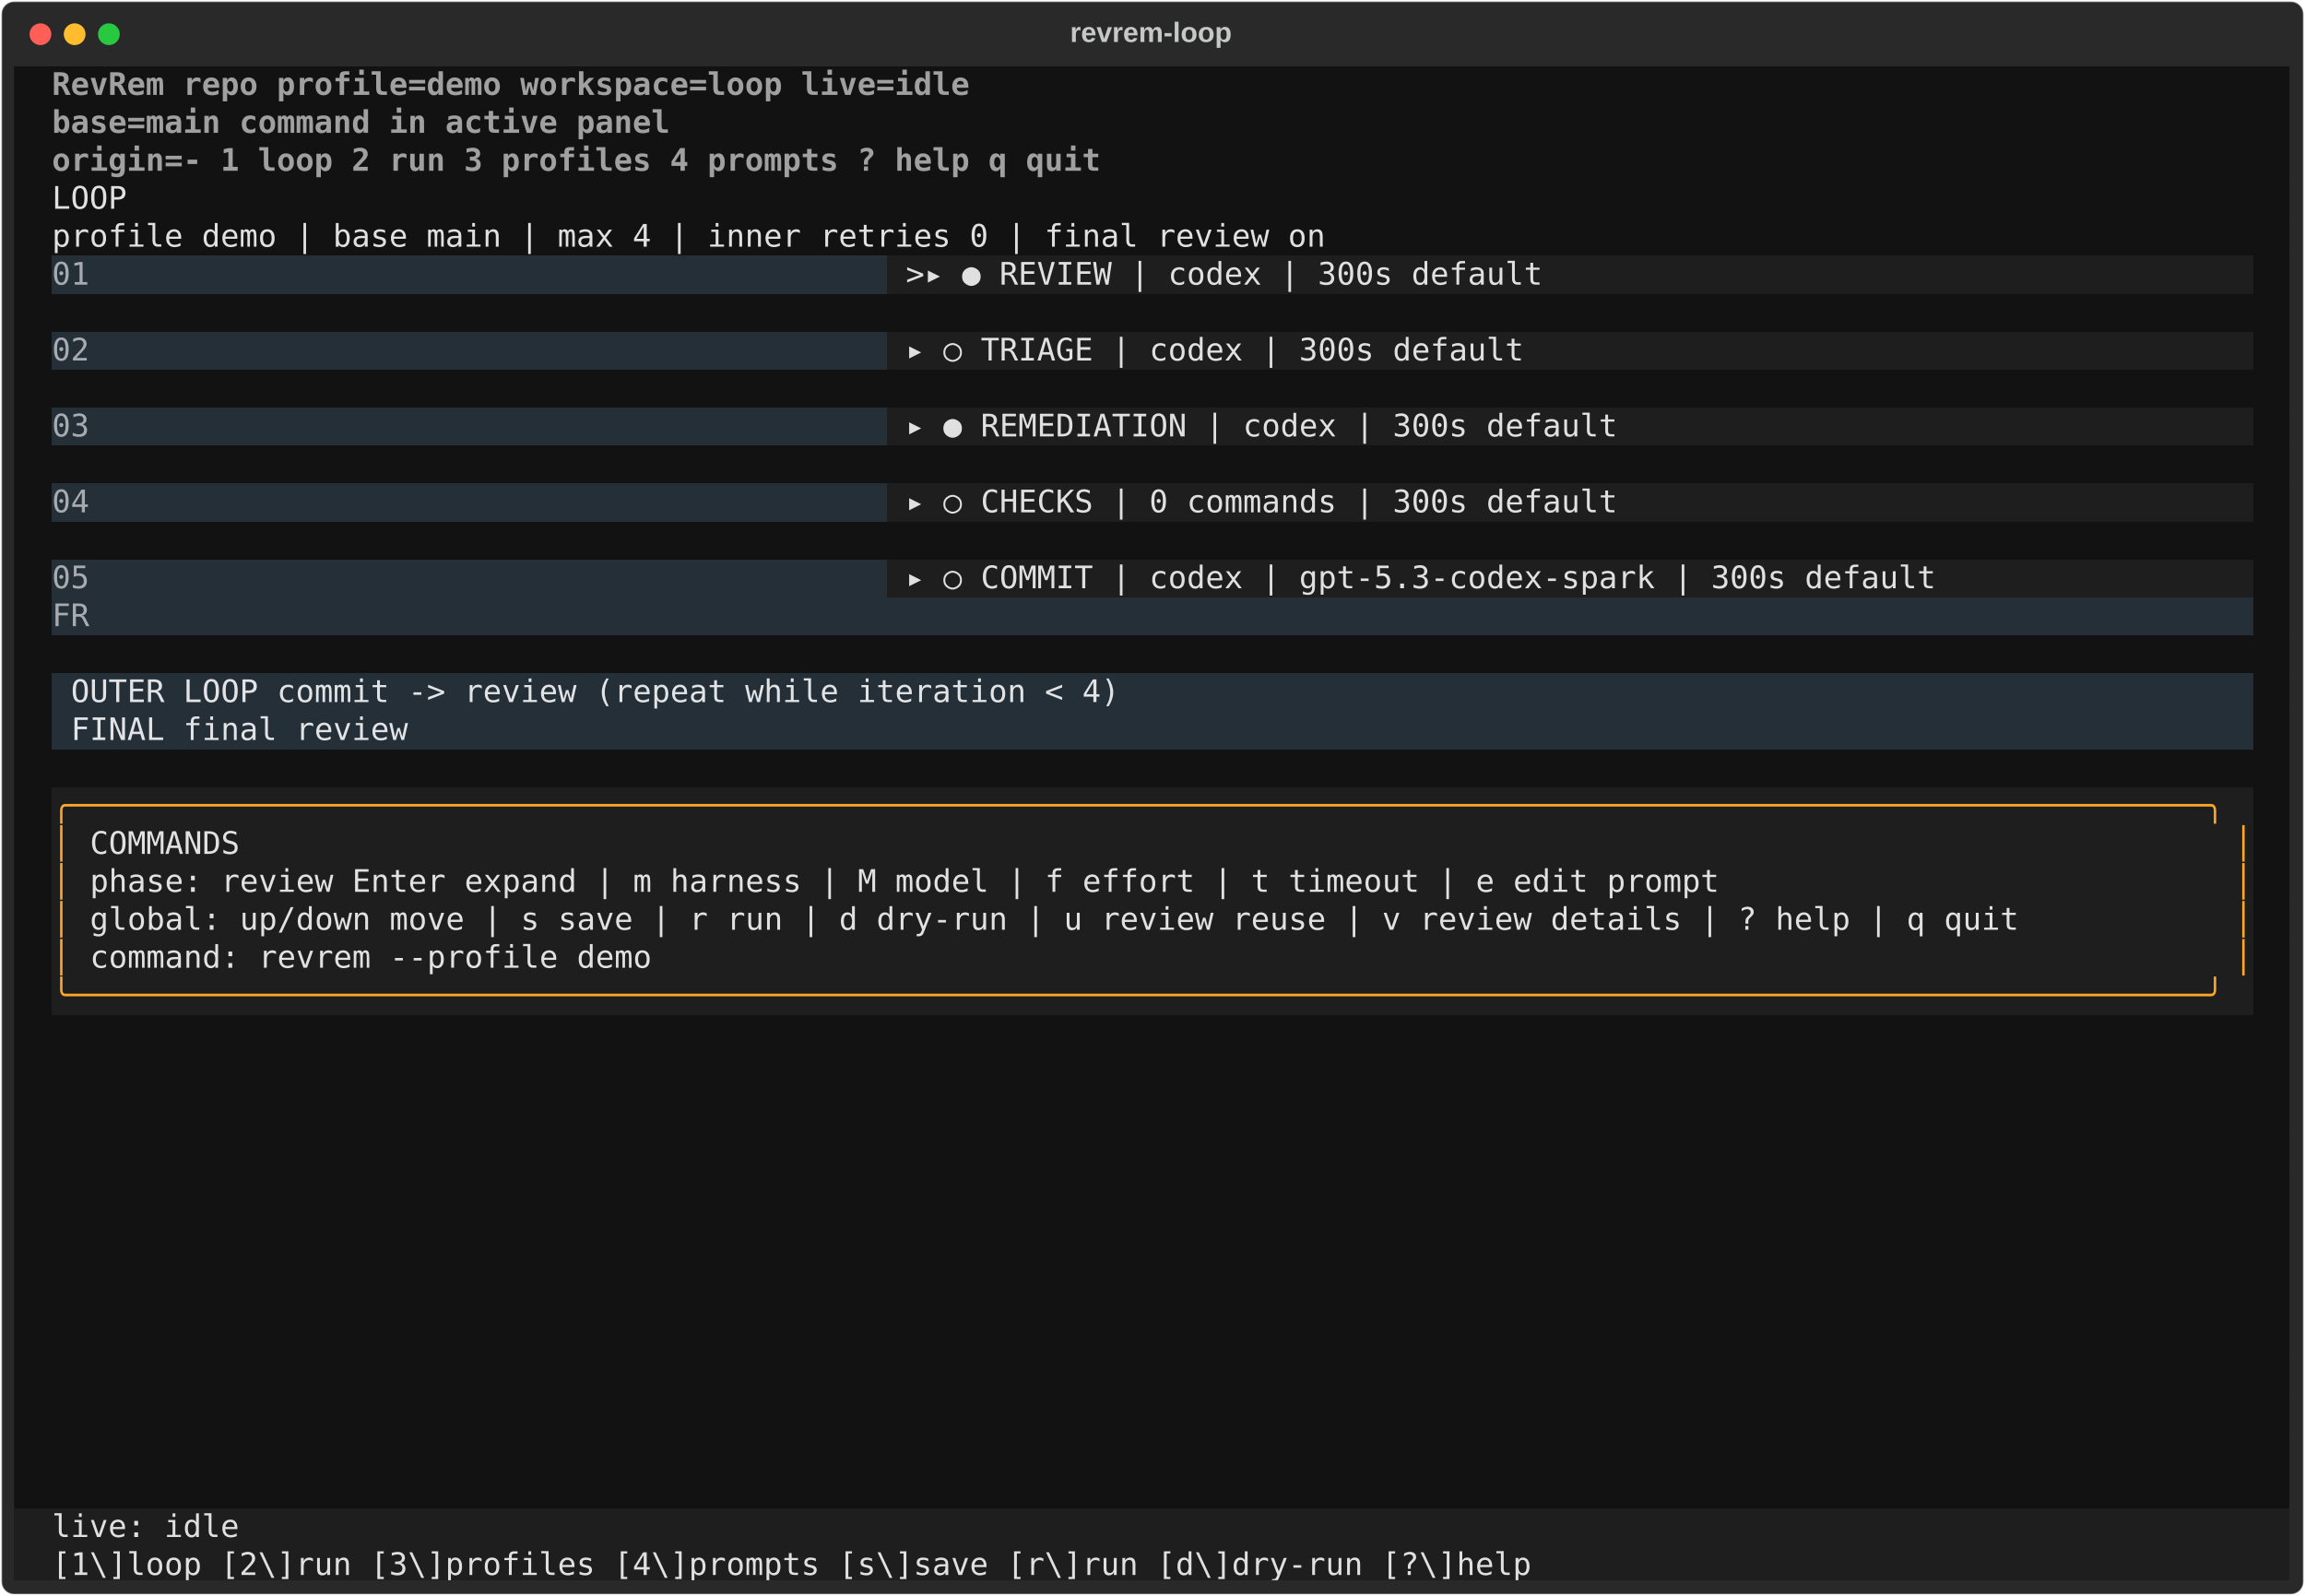
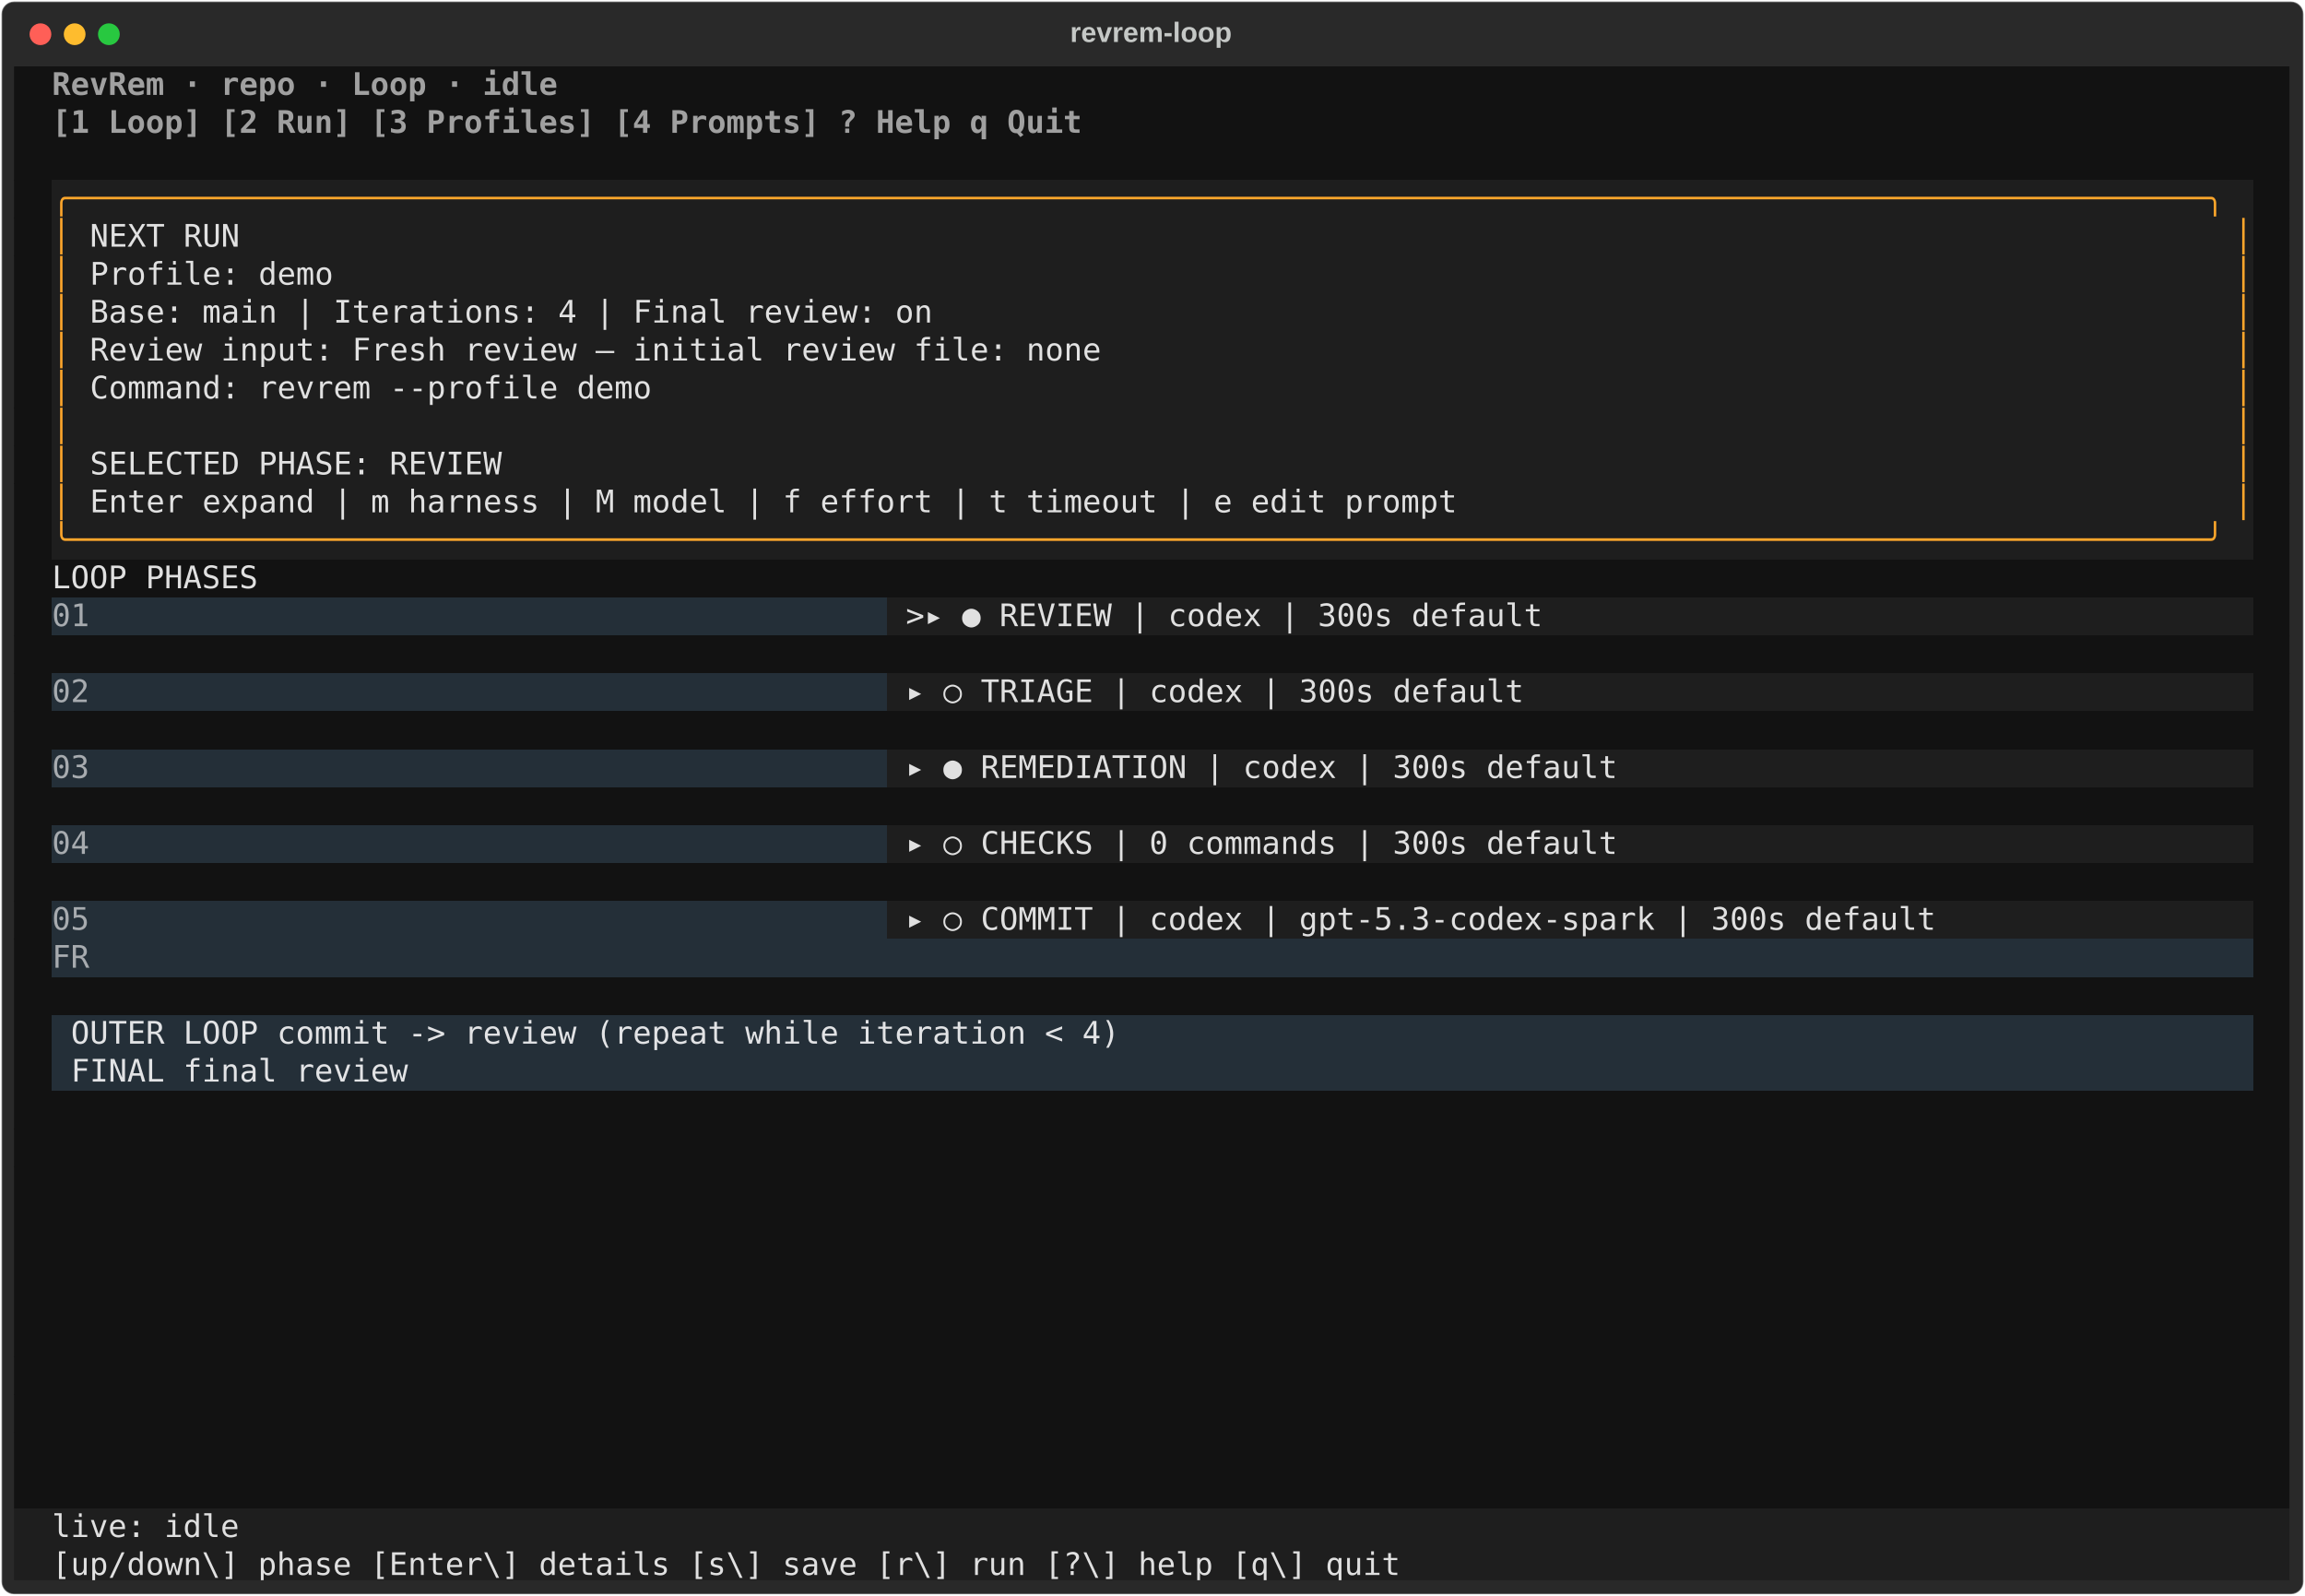
<svg xmlns="http://www.w3.org/2000/svg" class="rich-terminal" viewBox="0 0 1482 1026.0">
  <style>

    @font-face {
        font-family: "Fira Code";
        src: local("FiraCode-Regular"),
                url("https://cdnjs.cloudflare.com/ajax/libs/firacode/6.2.0/woff2/FiraCode-Regular.woff2") format("woff2"),
                url("https://cdnjs.cloudflare.com/ajax/libs/firacode/6.2.0/woff/FiraCode-Regular.woff") format("woff");
        font-style: normal;
        font-weight: 400;
    }
    @font-face {
        font-family: "Fira Code";
        src: local("FiraCode-Bold"),
                url("https://cdnjs.cloudflare.com/ajax/libs/firacode/6.2.0/woff2/FiraCode-Bold.woff2") format("woff2"),
                url("https://cdnjs.cloudflare.com/ajax/libs/firacode/6.2.0/woff/FiraCode-Bold.woff") format("woff");
        font-style: bold;
        font-weight: 700;
    }

    .terminal-ID-matrix {
        font-family: Fira Code, monospace;
        font-size: 20px;
        line-height: 24.4px;
        font-variant-east-asian: full-width;
    }

    .terminal-ID-title {
        font-size: 18px;
        font-weight: bold;
        font-family: arial;
    }

    .terminal-ID-r1 { fill: #c5c8c6 }
.terminal-ID-r2 { fill: #a0a0a0;font-weight: bold }
- .terminal-ID-r3 { fill: #e0e0e0 }
- .terminal-ID-r4 { fill: #a7abaf }
- .terminal-ID-r5 { fill: #e2e3e5 }
- .terminal-ID-r6 { fill: #fea62b }
- .terminal-ID-r7 { fill: #e1e1e1 }
+ .terminal-ID-r3 { fill: #fea62b }
+ .terminal-ID-r4 { fill: #e1e1e1 }
+ .terminal-ID-r5 { fill: #e0e0e0 }
+ .terminal-ID-r6 { fill: #a7abaf }
+ .terminal-ID-r7 { fill: #e2e3e5 }
    </style>
  <defs>
    <clipPath id="terminal-ID-clip-terminal">
      <rect x="0" y="0" width="1463.0" height="975.0" />
    </clipPath>
    <clipPath id="terminal-ID-line-0">
      <rect x="0" y="1.5" width="1464" height="24.65" />
    </clipPath>
    <clipPath id="terminal-ID-line-1">
      <rect x="0" y="25.9" width="1464" height="24.65" />
    </clipPath>
    <clipPath id="terminal-ID-line-2">
      <rect x="0" y="50.3" width="1464" height="24.65" />
    </clipPath>
    <clipPath id="terminal-ID-line-3">
      <rect x="0" y="74.7" width="1464" height="24.65" />
    </clipPath>
    <clipPath id="terminal-ID-line-4">
      <rect x="0" y="99.1" width="1464" height="24.65" />
    </clipPath>
    <clipPath id="terminal-ID-line-5">
      <rect x="0" y="123.5" width="1464" height="24.65" />
    </clipPath>
    <clipPath id="terminal-ID-line-6">
      <rect x="0" y="147.9" width="1464" height="24.65" />
    </clipPath>
    <clipPath id="terminal-ID-line-7">
      <rect x="0" y="172.3" width="1464" height="24.65" />
    </clipPath>
    <clipPath id="terminal-ID-line-8">
      <rect x="0" y="196.7" width="1464" height="24.65" />
    </clipPath>
    <clipPath id="terminal-ID-line-9">
      <rect x="0" y="221.1" width="1464" height="24.65" />
    </clipPath>
    <clipPath id="terminal-ID-line-10">
      <rect x="0" y="245.5" width="1464" height="24.65" />
    </clipPath>
    <clipPath id="terminal-ID-line-11">
      <rect x="0" y="269.9" width="1464" height="24.65" />
    </clipPath>
    <clipPath id="terminal-ID-line-12">
      <rect x="0" y="294.3" width="1464" height="24.65" />
    </clipPath>
    <clipPath id="terminal-ID-line-13">
      <rect x="0" y="318.7" width="1464" height="24.65" />
    </clipPath>
    <clipPath id="terminal-ID-line-14">
      <rect x="0" y="343.1" width="1464" height="24.65" />
    </clipPath>
    <clipPath id="terminal-ID-line-15">
      <rect x="0" y="367.5" width="1464" height="24.65" />
    </clipPath>
    <clipPath id="terminal-ID-line-16">
      <rect x="0" y="391.9" width="1464" height="24.65" />
    </clipPath>
    <clipPath id="terminal-ID-line-17">
      <rect x="0" y="416.3" width="1464" height="24.65" />
    </clipPath>
    <clipPath id="terminal-ID-line-18">
      <rect x="0" y="440.7" width="1464" height="24.65" />
    </clipPath>
    <clipPath id="terminal-ID-line-19">
      <rect x="0" y="465.1" width="1464" height="24.65" />
    </clipPath>
    <clipPath id="terminal-ID-line-20">
      <rect x="0" y="489.5" width="1464" height="24.65" />
    </clipPath>
    <clipPath id="terminal-ID-line-21">
      <rect x="0" y="513.9" width="1464" height="24.65" />
    </clipPath>
    <clipPath id="terminal-ID-line-22">
      <rect x="0" y="538.3" width="1464" height="24.65" />
    </clipPath>
    <clipPath id="terminal-ID-line-23">
      <rect x="0" y="562.7" width="1464" height="24.65" />
    </clipPath>
    <clipPath id="terminal-ID-line-24">
      <rect x="0" y="587.1" width="1464" height="24.65" />
    </clipPath>
    <clipPath id="terminal-ID-line-25">
      <rect x="0" y="611.5" width="1464" height="24.65" />
    </clipPath>
    <clipPath id="terminal-ID-line-26">
      <rect x="0" y="635.9" width="1464" height="24.65" />
    </clipPath>
    <clipPath id="terminal-ID-line-27">
      <rect x="0" y="660.3" width="1464" height="24.65" />
    </clipPath>
    <clipPath id="terminal-ID-line-28">
      <rect x="0" y="684.7" width="1464" height="24.65" />
    </clipPath>
    <clipPath id="terminal-ID-line-29">
      <rect x="0" y="709.1" width="1464" height="24.65" />
    </clipPath>
    <clipPath id="terminal-ID-line-30">
      <rect x="0" y="733.5" width="1464" height="24.65" />
    </clipPath>
    <clipPath id="terminal-ID-line-31">
      <rect x="0" y="757.9" width="1464" height="24.65" />
    </clipPath>
    <clipPath id="terminal-ID-line-32">
      <rect x="0" y="782.3" width="1464" height="24.65" />
    </clipPath>
    <clipPath id="terminal-ID-line-33">
      <rect x="0" y="806.7" width="1464" height="24.65" />
    </clipPath>
    <clipPath id="terminal-ID-line-34">
      <rect x="0" y="831.1" width="1464" height="24.65" />
    </clipPath>
    <clipPath id="terminal-ID-line-35">
      <rect x="0" y="855.5" width="1464" height="24.65" />
    </clipPath>
    <clipPath id="terminal-ID-line-36">
      <rect x="0" y="879.9" width="1464" height="24.65" />
    </clipPath>
    <clipPath id="terminal-ID-line-37">
      <rect x="0" y="904.3" width="1464" height="24.65" />
    </clipPath>
    <clipPath id="terminal-ID-line-38">
      <rect x="0" y="928.7" width="1464" height="24.65" />
    </clipPath>
  </defs>
  <rect fill="#292929" stroke="rgba(255,255,255,0.35)" stroke-width="1" x="1" y="1" width="1480" height="1024" rx="8" />
  <text class="terminal-ID-title" fill="#c5c8c6" text-anchor="middle" x="740" y="27">revrem-loop</text>
  <g transform="translate(26,22)">
    <circle cx="0" cy="0" r="7" fill="#ff5f57" />
    <circle cx="22" cy="0" r="7" fill="#febc2e" />
    <circle cx="44" cy="0" r="7" fill="#28c840" />
  </g>
  <g transform="translate(9, 41)" clip-path="url(#terminal-ID-clip-terminal)">
    <rect fill="#121212" x="0" y="1.5" width="24.4" height="24.65" shape-rendering="crispEdges" />
-     <rect fill="#121212" x="24.4" y="1.5" width="646.6" height="24.65" shape-rendering="crispEdges" />
-     <rect fill="#121212" x="671" y="1.5" width="793" height="24.65" shape-rendering="crispEdges" />
+     <rect fill="#121212" x="24.4" y="1.5" width="329.4" height="24.65" shape-rendering="crispEdges" />
+     <rect fill="#121212" x="353.8" y="1.5" width="1110.2" height="24.65" shape-rendering="crispEdges" />
    <rect fill="#121212" x="0" y="25.9" width="24.4" height="24.65" shape-rendering="crispEdges" />
-     <rect fill="#121212" x="24.4" y="25.9" width="414.8" height="24.65" shape-rendering="crispEdges" />
-     <rect fill="#121212" x="439.2" y="25.9" width="1024.8" height="24.65" shape-rendering="crispEdges" />
-     <rect fill="#121212" x="0" y="50.3" width="24.4" height="24.65" shape-rendering="crispEdges" />
-     <rect fill="#121212" x="24.4" y="50.3" width="719.8" height="24.65" shape-rendering="crispEdges" />
-     <rect fill="#121212" x="744.2" y="50.3" width="719.8" height="24.65" shape-rendering="crispEdges" />
+     <rect fill="#121212" x="24.4" y="25.9" width="732" height="24.65" shape-rendering="crispEdges" />
+     <rect fill="#121212" x="756.4" y="25.9" width="707.6" height="24.65" shape-rendering="crispEdges" />
+     <rect fill="#121212" x="0" y="50.3" width="1464" height="24.65" shape-rendering="crispEdges" />
    <rect fill="#121212" x="0" y="74.7" width="24.4" height="24.65" shape-rendering="crispEdges" />
-     <rect fill="#121212" x="24.4" y="74.7" width="48.8" height="24.65" shape-rendering="crispEdges" />
-     <rect fill="#121212" x="73.2" y="74.7" width="1390.8" height="24.65" shape-rendering="crispEdges" />
+     <rect fill="#1e1e1e" x="24.4" y="74.7" width="1415.2" height="24.65" shape-rendering="crispEdges" />
+     <rect fill="#121212" x="1439.6" y="74.7" width="24.4" height="24.65" shape-rendering="crispEdges" />
    <rect fill="#121212" x="0" y="99.1" width="24.4" height="24.65" shape-rendering="crispEdges" />
-     <rect fill="#121212" x="24.4" y="99.1" width="829.6" height="24.65" shape-rendering="crispEdges" />
-     <rect fill="#121212" x="854" y="99.1" width="610" height="24.65" shape-rendering="crispEdges" />
+     <rect fill="#1e1e1e" x="24.4" y="99.1" width="12.2" height="24.65" shape-rendering="crispEdges" />
+     <rect fill="#1e1e1e" x="36.6" y="99.1" width="12.2" height="24.65" shape-rendering="crispEdges" />
+     <rect fill="#1e1e1e" x="48.8" y="99.1" width="97.6" height="24.65" shape-rendering="crispEdges" />
+     <rect fill="#1e1e1e" x="146.4" y="99.1" width="1281" height="24.65" shape-rendering="crispEdges" />
+     <rect fill="#1e1e1e" x="1427.4" y="99.1" width="12.2" height="24.65" shape-rendering="crispEdges" />
+     <rect fill="#121212" x="1439.6" y="99.1" width="24.4" height="24.65" shape-rendering="crispEdges" />
    <rect fill="#121212" x="0" y="123.5" width="24.4" height="24.65" shape-rendering="crispEdges" />
-     <rect fill="#242f38" x="24.4" y="123.5" width="24.4" height="24.65" shape-rendering="crispEdges" />
-     <rect fill="#242f38" x="48.8" y="123.5" width="512.4" height="24.65" shape-rendering="crispEdges" />
-     <rect fill="#1e1e1e" x="561.2" y="123.5" width="12.2" height="24.65" shape-rendering="crispEdges" />
-     <rect fill="#1e1e1e" x="573.4" y="123.5" width="475.8" height="24.65" shape-rendering="crispEdges" />
-     <rect fill="#1e1e1e" x="1049.2" y="123.5" width="390.4" height="24.65" shape-rendering="crispEdges" />
+     <rect fill="#1e1e1e" x="24.4" y="123.5" width="12.2" height="24.65" shape-rendering="crispEdges" />
+     <rect fill="#1e1e1e" x="36.6" y="123.5" width="12.2" height="24.65" shape-rendering="crispEdges" />
+     <rect fill="#1e1e1e" x="48.8" y="123.5" width="158.6" height="24.65" shape-rendering="crispEdges" />
+     <rect fill="#1e1e1e" x="207.4" y="123.5" width="1220" height="24.65" shape-rendering="crispEdges" />
+     <rect fill="#1e1e1e" x="1427.4" y="123.5" width="12.2" height="24.65" shape-rendering="crispEdges" />
    <rect fill="#121212" x="1439.6" y="123.5" width="24.4" height="24.65" shape-rendering="crispEdges" />
-     <rect fill="#121212" x="0" y="147.9" width="1464" height="24.65" shape-rendering="crispEdges" />
+     <rect fill="#121212" x="0" y="147.9" width="24.4" height="24.65" shape-rendering="crispEdges" />
+     <rect fill="#1e1e1e" x="24.4" y="147.9" width="12.2" height="24.65" shape-rendering="crispEdges" />
+     <rect fill="#1e1e1e" x="36.6" y="147.9" width="12.2" height="24.65" shape-rendering="crispEdges" />
+     <rect fill="#1e1e1e" x="48.8" y="147.9" width="549" height="24.65" shape-rendering="crispEdges" />
+     <rect fill="#1e1e1e" x="597.8" y="147.9" width="829.6" height="24.65" shape-rendering="crispEdges" />
+     <rect fill="#1e1e1e" x="1427.4" y="147.9" width="12.2" height="24.65" shape-rendering="crispEdges" />
+     <rect fill="#121212" x="1439.6" y="147.9" width="24.4" height="24.65" shape-rendering="crispEdges" />
    <rect fill="#121212" x="0" y="172.3" width="24.4" height="24.65" shape-rendering="crispEdges" />
-     <rect fill="#242f38" x="24.4" y="172.3" width="24.4" height="24.65" shape-rendering="crispEdges" />
-     <rect fill="#242f38" x="48.8" y="172.3" width="512.4" height="24.65" shape-rendering="crispEdges" />
-     <rect fill="#1e1e1e" x="561.2" y="172.3" width="12.2" height="24.65" shape-rendering="crispEdges" />
-     <rect fill="#1e1e1e" x="573.4" y="172.3" width="475.8" height="24.65" shape-rendering="crispEdges" />
-     <rect fill="#1e1e1e" x="1049.2" y="172.3" width="390.4" height="24.65" shape-rendering="crispEdges" />
+     <rect fill="#1e1e1e" x="24.4" y="172.3" width="12.2" height="24.65" shape-rendering="crispEdges" />
+     <rect fill="#1e1e1e" x="36.6" y="172.3" width="12.2" height="24.65" shape-rendering="crispEdges" />
+     <rect fill="#1e1e1e" x="48.8" y="172.3" width="658.8" height="24.65" shape-rendering="crispEdges" />
+     <rect fill="#1e1e1e" x="707.6" y="172.3" width="719.8" height="24.65" shape-rendering="crispEdges" />
+     <rect fill="#1e1e1e" x="1427.4" y="172.3" width="12.2" height="24.65" shape-rendering="crispEdges" />
    <rect fill="#121212" x="1439.6" y="172.3" width="24.4" height="24.65" shape-rendering="crispEdges" />
-     <rect fill="#121212" x="0" y="196.7" width="1464" height="24.65" shape-rendering="crispEdges" />
+     <rect fill="#121212" x="0" y="196.7" width="24.4" height="24.65" shape-rendering="crispEdges" />
+     <rect fill="#1e1e1e" x="24.4" y="196.7" width="12.2" height="24.65" shape-rendering="crispEdges" />
+     <rect fill="#1e1e1e" x="36.6" y="196.7" width="12.2" height="24.65" shape-rendering="crispEdges" />
+     <rect fill="#1e1e1e" x="48.8" y="196.7" width="366" height="24.65" shape-rendering="crispEdges" />
+     <rect fill="#1e1e1e" x="414.8" y="196.7" width="1012.6" height="24.65" shape-rendering="crispEdges" />
+     <rect fill="#1e1e1e" x="1427.4" y="196.7" width="12.2" height="24.65" shape-rendering="crispEdges" />
+     <rect fill="#121212" x="1439.6" y="196.7" width="24.4" height="24.65" shape-rendering="crispEdges" />
    <rect fill="#121212" x="0" y="221.1" width="24.4" height="24.65" shape-rendering="crispEdges" />
-     <rect fill="#242f38" x="24.4" y="221.1" width="24.4" height="24.65" shape-rendering="crispEdges" />
-     <rect fill="#242f38" x="48.8" y="221.1" width="512.4" height="24.65" shape-rendering="crispEdges" />
-     <rect fill="#1e1e1e" x="561.2" y="221.1" width="12.2" height="24.65" shape-rendering="crispEdges" />
-     <rect fill="#1e1e1e" x="573.4" y="221.1" width="475.8" height="24.65" shape-rendering="crispEdges" />
-     <rect fill="#1e1e1e" x="1049.2" y="221.1" width="390.4" height="24.65" shape-rendering="crispEdges" />
+     <rect fill="#1e1e1e" x="24.4" y="221.1" width="12.2" height="24.65" shape-rendering="crispEdges" />
+     <rect fill="#1e1e1e" x="36.6" y="221.1" width="12.2" height="24.65" shape-rendering="crispEdges" />
+     <rect fill="#1e1e1e" x="48.8" y="221.1" width="0" height="24.65" shape-rendering="crispEdges" />
+     <rect fill="#1e1e1e" x="48.8" y="221.1" width="1378.6" height="24.65" shape-rendering="crispEdges" />
+     <rect fill="#1e1e1e" x="1427.4" y="221.1" width="12.2" height="24.65" shape-rendering="crispEdges" />
    <rect fill="#121212" x="1439.6" y="221.1" width="24.4" height="24.65" shape-rendering="crispEdges" />
-     <rect fill="#121212" x="0" y="245.5" width="1464" height="24.65" shape-rendering="crispEdges" />
+     <rect fill="#121212" x="0" y="245.5" width="24.4" height="24.65" shape-rendering="crispEdges" />
+     <rect fill="#1e1e1e" x="24.4" y="245.5" width="12.2" height="24.65" shape-rendering="crispEdges" />
+     <rect fill="#1e1e1e" x="36.6" y="245.5" width="12.2" height="24.65" shape-rendering="crispEdges" />
+     <rect fill="#1e1e1e" x="48.8" y="245.5" width="268.4" height="24.65" shape-rendering="crispEdges" />
+     <rect fill="#1e1e1e" x="317.2" y="245.5" width="1110.2" height="24.65" shape-rendering="crispEdges" />
+     <rect fill="#1e1e1e" x="1427.4" y="245.5" width="12.2" height="24.65" shape-rendering="crispEdges" />
+     <rect fill="#121212" x="1439.6" y="245.5" width="24.4" height="24.65" shape-rendering="crispEdges" />
    <rect fill="#121212" x="0" y="269.9" width="24.4" height="24.65" shape-rendering="crispEdges" />
-     <rect fill="#242f38" x="24.4" y="269.9" width="24.4" height="24.65" shape-rendering="crispEdges" />
-     <rect fill="#242f38" x="48.8" y="269.9" width="512.4" height="24.65" shape-rendering="crispEdges" />
-     <rect fill="#1e1e1e" x="561.2" y="269.9" width="12.2" height="24.65" shape-rendering="crispEdges" />
-     <rect fill="#1e1e1e" x="573.4" y="269.9" width="536.8" height="24.65" shape-rendering="crispEdges" />
-     <rect fill="#1e1e1e" x="1110.2" y="269.9" width="329.4" height="24.65" shape-rendering="crispEdges" />
+     <rect fill="#1e1e1e" x="24.4" y="269.9" width="12.2" height="24.65" shape-rendering="crispEdges" />
+     <rect fill="#1e1e1e" x="36.6" y="269.9" width="12.2" height="24.65" shape-rendering="crispEdges" />
+     <rect fill="#1e1e1e" x="48.8" y="269.9" width="890.6" height="24.65" shape-rendering="crispEdges" />
+     <rect fill="#1e1e1e" x="939.4" y="269.9" width="488" height="24.65" shape-rendering="crispEdges" />
+     <rect fill="#1e1e1e" x="1427.4" y="269.9" width="12.2" height="24.65" shape-rendering="crispEdges" />
    <rect fill="#121212" x="1439.6" y="269.9" width="24.4" height="24.65" shape-rendering="crispEdges" />
-     <rect fill="#121212" x="0" y="294.3" width="1464" height="24.65" shape-rendering="crispEdges" />
+     <rect fill="#121212" x="0" y="294.3" width="24.4" height="24.65" shape-rendering="crispEdges" />
+     <rect fill="#1e1e1e" x="24.4" y="294.3" width="1415.2" height="24.65" shape-rendering="crispEdges" />
+     <rect fill="#121212" x="1439.6" y="294.3" width="24.4" height="24.65" shape-rendering="crispEdges" />
    <rect fill="#121212" x="0" y="318.7" width="24.4" height="24.65" shape-rendering="crispEdges" />
-     <rect fill="#242f38" x="24.4" y="318.7" width="24.4" height="24.65" shape-rendering="crispEdges" />
-     <rect fill="#242f38" x="48.8" y="318.7" width="512.4" height="24.65" shape-rendering="crispEdges" />
-     <rect fill="#1e1e1e" x="561.2" y="318.7" width="12.2" height="24.65" shape-rendering="crispEdges" />
-     <rect fill="#1e1e1e" x="573.4" y="318.7" width="744.2" height="24.65" shape-rendering="crispEdges" />
-     <rect fill="#1e1e1e" x="1317.6" y="318.7" width="122" height="24.65" shape-rendering="crispEdges" />
-     <rect fill="#121212" x="1439.6" y="318.7" width="24.4" height="24.65" shape-rendering="crispEdges" />
+     <rect fill="#121212" x="24.4" y="318.7" width="134.2" height="24.65" shape-rendering="crispEdges" />
+     <rect fill="#121212" x="158.6" y="318.7" width="1305.4" height="24.65" shape-rendering="crispEdges" />
    <rect fill="#121212" x="0" y="343.1" width="24.4" height="24.65" shape-rendering="crispEdges" />
    <rect fill="#242f38" x="24.4" y="343.1" width="24.4" height="24.65" shape-rendering="crispEdges" />
-     <rect fill="#242f38" x="48.8" y="343.1" width="1390.8" height="24.65" shape-rendering="crispEdges" />
+     <rect fill="#242f38" x="48.8" y="343.1" width="512.4" height="24.65" shape-rendering="crispEdges" />
+     <rect fill="#1e1e1e" x="561.2" y="343.1" width="12.2" height="24.65" shape-rendering="crispEdges" />
+     <rect fill="#1e1e1e" x="573.4" y="343.1" width="475.8" height="24.65" shape-rendering="crispEdges" />
+     <rect fill="#1e1e1e" x="1049.2" y="343.1" width="390.4" height="24.65" shape-rendering="crispEdges" />
    <rect fill="#121212" x="1439.6" y="343.1" width="24.4" height="24.65" shape-rendering="crispEdges" />
    <rect fill="#121212" x="0" y="367.5" width="1464" height="24.65" shape-rendering="crispEdges" />
    <rect fill="#121212" x="0" y="391.9" width="24.4" height="24.65" shape-rendering="crispEdges" />
-     <rect fill="#242f38" x="24.4" y="391.9" width="12.2" height="24.65" shape-rendering="crispEdges" />
-     <rect fill="#242f38" x="36.6" y="391.9" width="768.6" height="24.65" shape-rendering="crispEdges" />
-     <rect fill="#242f38" x="805.2" y="391.9" width="634.4" height="24.65" shape-rendering="crispEdges" />
+     <rect fill="#242f38" x="24.4" y="391.9" width="24.4" height="24.65" shape-rendering="crispEdges" />
+     <rect fill="#242f38" x="48.8" y="391.9" width="512.4" height="24.65" shape-rendering="crispEdges" />
+     <rect fill="#1e1e1e" x="561.2" y="391.9" width="12.2" height="24.65" shape-rendering="crispEdges" />
+     <rect fill="#1e1e1e" x="573.4" y="391.9" width="475.8" height="24.65" shape-rendering="crispEdges" />
+     <rect fill="#1e1e1e" x="1049.2" y="391.9" width="390.4" height="24.65" shape-rendering="crispEdges" />
    <rect fill="#121212" x="1439.6" y="391.9" width="24.4" height="24.65" shape-rendering="crispEdges" />
-     <rect fill="#121212" x="0" y="416.3" width="24.4" height="24.65" shape-rendering="crispEdges" />
-     <rect fill="#242f38" x="24.4" y="416.3" width="12.2" height="24.65" shape-rendering="crispEdges" />
-     <rect fill="#242f38" x="36.6" y="416.3" width="305" height="24.65" shape-rendering="crispEdges" />
-     <rect fill="#242f38" x="341.6" y="416.3" width="1098" height="24.65" shape-rendering="crispEdges" />
-     <rect fill="#121212" x="1439.6" y="416.3" width="24.4" height="24.65" shape-rendering="crispEdges" />
-     <rect fill="#121212" x="0" y="440.7" width="1464" height="24.65" shape-rendering="crispEdges" />
-     <rect fill="#121212" x="0" y="465.1" width="24.4" height="24.65" shape-rendering="crispEdges" />
-     <rect fill="#1e1e1e" x="24.4" y="465.1" width="1415.2" height="24.65" shape-rendering="crispEdges" />
-     <rect fill="#121212" x="1439.6" y="465.1" width="24.4" height="24.65" shape-rendering="crispEdges" />
+     <rect fill="#121212" x="0" y="416.3" width="1464" height="24.65" shape-rendering="crispEdges" />
+     <rect fill="#121212" x="0" y="440.7" width="24.4" height="24.65" shape-rendering="crispEdges" />
+     <rect fill="#242f38" x="24.4" y="440.7" width="24.4" height="24.65" shape-rendering="crispEdges" />
+     <rect fill="#242f38" x="48.8" y="440.7" width="512.4" height="24.65" shape-rendering="crispEdges" />
+     <rect fill="#1e1e1e" x="561.2" y="440.7" width="12.2" height="24.65" shape-rendering="crispEdges" />
+     <rect fill="#1e1e1e" x="573.4" y="440.7" width="475.8" height="24.65" shape-rendering="crispEdges" />
+     <rect fill="#1e1e1e" x="1049.2" y="440.7" width="390.4" height="24.65" shape-rendering="crispEdges" />
+     <rect fill="#121212" x="1439.6" y="440.7" width="24.4" height="24.65" shape-rendering="crispEdges" />
+     <rect fill="#121212" x="0" y="465.1" width="1464" height="24.65" shape-rendering="crispEdges" />
    <rect fill="#121212" x="0" y="489.5" width="24.4" height="24.65" shape-rendering="crispEdges" />
-     <rect fill="#1e1e1e" x="24.4" y="489.5" width="12.2" height="24.65" shape-rendering="crispEdges" />
-     <rect fill="#1e1e1e" x="36.6" y="489.5" width="12.2" height="24.65" shape-rendering="crispEdges" />
-     <rect fill="#1e1e1e" x="48.8" y="489.5" width="97.6" height="24.65" shape-rendering="crispEdges" />
-     <rect fill="#1e1e1e" x="146.4" y="489.5" width="1281" height="24.65" shape-rendering="crispEdges" />
-     <rect fill="#1e1e1e" x="1427.4" y="489.5" width="12.2" height="24.65" shape-rendering="crispEdges" />
+     <rect fill="#242f38" x="24.4" y="489.5" width="24.4" height="24.65" shape-rendering="crispEdges" />
+     <rect fill="#242f38" x="48.8" y="489.5" width="512.4" height="24.65" shape-rendering="crispEdges" />
+     <rect fill="#1e1e1e" x="561.2" y="489.5" width="12.2" height="24.65" shape-rendering="crispEdges" />
+     <rect fill="#1e1e1e" x="573.4" y="489.5" width="536.8" height="24.65" shape-rendering="crispEdges" />
+     <rect fill="#1e1e1e" x="1110.2" y="489.5" width="329.4" height="24.65" shape-rendering="crispEdges" />
    <rect fill="#121212" x="1439.6" y="489.5" width="24.4" height="24.65" shape-rendering="crispEdges" />
-     <rect fill="#121212" x="0" y="513.9" width="24.4" height="24.65" shape-rendering="crispEdges" />
-     <rect fill="#1e1e1e" x="24.4" y="513.9" width="12.2" height="24.65" shape-rendering="crispEdges" />
-     <rect fill="#1e1e1e" x="36.6" y="513.9" width="12.2" height="24.65" shape-rendering="crispEdges" />
-     <rect fill="#1e1e1e" x="48.8" y="513.9" width="1098" height="24.65" shape-rendering="crispEdges" />
-     <rect fill="#1e1e1e" x="1146.8" y="513.9" width="280.6" height="24.65" shape-rendering="crispEdges" />
-     <rect fill="#1e1e1e" x="1427.4" y="513.9" width="12.2" height="24.65" shape-rendering="crispEdges" />
-     <rect fill="#121212" x="1439.6" y="513.9" width="24.4" height="24.65" shape-rendering="crispEdges" />
+     <rect fill="#121212" x="0" y="513.9" width="1464" height="24.65" shape-rendering="crispEdges" />
    <rect fill="#121212" x="0" y="538.3" width="24.4" height="24.65" shape-rendering="crispEdges" />
-     <rect fill="#1e1e1e" x="24.4" y="538.3" width="12.2" height="24.65" shape-rendering="crispEdges" />
-     <rect fill="#1e1e1e" x="36.6" y="538.3" width="12.2" height="24.65" shape-rendering="crispEdges" />
-     <rect fill="#1e1e1e" x="48.8" y="538.3" width="1256.6" height="24.65" shape-rendering="crispEdges" />
-     <rect fill="#1e1e1e" x="1305.4" y="538.3" width="122" height="24.65" shape-rendering="crispEdges" />
-     <rect fill="#1e1e1e" x="1427.4" y="538.3" width="12.2" height="24.65" shape-rendering="crispEdges" />
+     <rect fill="#242f38" x="24.4" y="538.3" width="24.4" height="24.65" shape-rendering="crispEdges" />
+     <rect fill="#242f38" x="48.8" y="538.3" width="512.4" height="24.65" shape-rendering="crispEdges" />
+     <rect fill="#1e1e1e" x="561.2" y="538.3" width="12.2" height="24.65" shape-rendering="crispEdges" />
+     <rect fill="#1e1e1e" x="573.4" y="538.3" width="744.2" height="24.65" shape-rendering="crispEdges" />
+     <rect fill="#1e1e1e" x="1317.6" y="538.3" width="122" height="24.65" shape-rendering="crispEdges" />
    <rect fill="#121212" x="1439.6" y="538.3" width="24.4" height="24.65" shape-rendering="crispEdges" />
    <rect fill="#121212" x="0" y="562.7" width="24.4" height="24.65" shape-rendering="crispEdges" />
-     <rect fill="#1e1e1e" x="24.4" y="562.7" width="12.2" height="24.65" shape-rendering="crispEdges" />
-     <rect fill="#1e1e1e" x="36.6" y="562.7" width="12.2" height="24.65" shape-rendering="crispEdges" />
-     <rect fill="#1e1e1e" x="48.8" y="562.7" width="366" height="24.65" shape-rendering="crispEdges" />
-     <rect fill="#1e1e1e" x="414.8" y="562.7" width="1012.6" height="24.65" shape-rendering="crispEdges" />
-     <rect fill="#1e1e1e" x="1427.4" y="562.7" width="12.2" height="24.65" shape-rendering="crispEdges" />
+     <rect fill="#242f38" x="24.4" y="562.7" width="24.4" height="24.65" shape-rendering="crispEdges" />
+     <rect fill="#242f38" x="48.8" y="562.7" width="1390.8" height="24.65" shape-rendering="crispEdges" />
    <rect fill="#121212" x="1439.6" y="562.7" width="24.4" height="24.65" shape-rendering="crispEdges" />
-     <rect fill="#121212" x="0" y="587.1" width="24.4" height="24.65" shape-rendering="crispEdges" />
-     <rect fill="#1e1e1e" x="24.4" y="587.1" width="1415.2" height="24.65" shape-rendering="crispEdges" />
-     <rect fill="#121212" x="1439.6" y="587.1" width="24.4" height="24.65" shape-rendering="crispEdges" />
-     <rect fill="#121212" x="0" y="611.5" width="1464" height="24.65" shape-rendering="crispEdges" />
-     <rect fill="#121212" x="0" y="635.9" width="1464" height="24.65" shape-rendering="crispEdges" />
+     <rect fill="#121212" x="0" y="587.1" width="1464" height="24.65" shape-rendering="crispEdges" />
+     <rect fill="#121212" x="0" y="611.5" width="24.4" height="24.65" shape-rendering="crispEdges" />
+     <rect fill="#242f38" x="24.4" y="611.5" width="12.2" height="24.65" shape-rendering="crispEdges" />
+     <rect fill="#242f38" x="36.6" y="611.5" width="768.6" height="24.65" shape-rendering="crispEdges" />
+     <rect fill="#242f38" x="805.2" y="611.5" width="634.4" height="24.65" shape-rendering="crispEdges" />
+     <rect fill="#121212" x="1439.6" y="611.5" width="24.4" height="24.65" shape-rendering="crispEdges" />
+     <rect fill="#121212" x="0" y="635.9" width="24.4" height="24.65" shape-rendering="crispEdges" />
+     <rect fill="#242f38" x="24.4" y="635.9" width="12.2" height="24.65" shape-rendering="crispEdges" />
+     <rect fill="#242f38" x="36.6" y="635.9" width="305" height="24.65" shape-rendering="crispEdges" />
+     <rect fill="#242f38" x="341.6" y="635.9" width="1098" height="24.65" shape-rendering="crispEdges" />
+     <rect fill="#121212" x="1439.6" y="635.9" width="24.4" height="24.65" shape-rendering="crispEdges" />
    <rect fill="#121212" x="0" y="660.3" width="1464" height="24.65" shape-rendering="crispEdges" />
    <rect fill="#121212" x="0" y="684.7" width="1464" height="24.65" shape-rendering="crispEdges" />
    <rect fill="#121212" x="0" y="709.1" width="1464" height="24.65" shape-rendering="crispEdges" />
    <rect fill="#121212" x="0" y="733.5" width="1464" height="24.65" shape-rendering="crispEdges" />
    <rect fill="#121212" x="0" y="757.9" width="1464" height="24.65" shape-rendering="crispEdges" />
    <rect fill="#121212" x="0" y="782.3" width="1464" height="24.65" shape-rendering="crispEdges" />
    <rect fill="#121212" x="0" y="806.7" width="1464" height="24.65" shape-rendering="crispEdges" />
    <rect fill="#121212" x="0" y="831.1" width="1464" height="24.65" shape-rendering="crispEdges" />
    <rect fill="#121212" x="0" y="855.5" width="1464" height="24.65" shape-rendering="crispEdges" />
    <rect fill="#121212" x="0" y="879.9" width="1464" height="24.65" shape-rendering="crispEdges" />
    <rect fill="#121212" x="0" y="904.3" width="1464" height="24.65" shape-rendering="crispEdges" />
    <rect fill="#1e1e1e" x="0" y="928.7" width="24.4" height="24.65" shape-rendering="crispEdges" />
    <rect fill="#1e1e1e" x="24.4" y="928.7" width="122" height="24.65" shape-rendering="crispEdges" />
    <rect fill="#1e1e1e" x="146.4" y="928.7" width="1317.6" height="24.65" shape-rendering="crispEdges" />
    <rect fill="#1e1e1e" x="0" y="953.1" width="24.4" height="24.65" shape-rendering="crispEdges" />
-     <rect fill="#1e1e1e" x="24.4" y="953.1" width="963.8" height="24.65" shape-rendering="crispEdges" />
-     <rect fill="#1e1e1e" x="988.2" y="953.1" width="475.8" height="24.65" shape-rendering="crispEdges" />
+     <rect fill="#1e1e1e" x="24.4" y="953.1" width="878.4" height="24.65" shape-rendering="crispEdges" />
+     <rect fill="#1e1e1e" x="902.8" y="953.1" width="561.2" height="24.65" shape-rendering="crispEdges" />
    <g class="terminal-ID-matrix">
-       <text class="terminal-ID-r2" x="24.4" y="20" textLength="646.6" clip-path="url(#terminal-ID-line-0)">RevRem  repo  profile=demo  workspace=loop  live=idle</text>
+       <text class="terminal-ID-r2" x="24.4" y="20" textLength="329.4" clip-path="url(#terminal-ID-line-0)">RevRem · repo · Loop · idle</text>
      <text class="terminal-ID-r1" x="1464" y="20" textLength="12.2" clip-path="url(#terminal-ID-line-0)">
</text>
-       <text class="terminal-ID-r2" x="24.4" y="44.4" textLength="414.8" clip-path="url(#terminal-ID-line-1)">base=main  command in active panel</text>
+       <text class="terminal-ID-r2" x="24.4" y="44.4" textLength="732" clip-path="url(#terminal-ID-line-1)">[1 Loop]  [2 Run]  [3 Profiles]  [4 Prompts]  ? Help  q Quit</text>
      <text class="terminal-ID-r1" x="1464" y="44.4" textLength="12.2" clip-path="url(#terminal-ID-line-1)">
</text>
-       <text class="terminal-ID-r2" x="24.4" y="68.8" textLength="719.8" clip-path="url(#terminal-ID-line-2)">origin=-  1 loop 2 run 3 profiles 4 prompts  ? help  q quit</text>
      <text class="terminal-ID-r1" x="1464" y="68.8" textLength="12.2" clip-path="url(#terminal-ID-line-2)">
</text>
-       <text class="terminal-ID-r3" x="24.4" y="93.2" textLength="48.8" clip-path="url(#terminal-ID-line-3)">LOOP</text>
+       <text class="terminal-ID-r3" x="24.4" y="93.2" textLength="1415.2" clip-path="url(#terminal-ID-line-3)">╭──────────────────────────────────────────────────────────────────────────────────────────────────────────────────╮</text>
      <text class="terminal-ID-r1" x="1464" y="93.2" textLength="12.2" clip-path="url(#terminal-ID-line-3)">
</text>
-       <text class="terminal-ID-r3" x="24.4" y="117.6" textLength="829.6" clip-path="url(#terminal-ID-line-4)">profile demo | base main | max 4 | inner retries 0 | final review on</text>
+       <text class="terminal-ID-r3" x="24.4" y="117.6" textLength="12.2" clip-path="url(#terminal-ID-line-4)">│</text>
+       <text class="terminal-ID-r4" x="48.8" y="117.6" textLength="97.6" clip-path="url(#terminal-ID-line-4)">NEXT RUN</text>
+       <text class="terminal-ID-r3" x="1427.4" y="117.6" textLength="12.2" clip-path="url(#terminal-ID-line-4)">│</text>
      <text class="terminal-ID-r1" x="1464" y="117.6" textLength="12.2" clip-path="url(#terminal-ID-line-4)">
</text>
-       <text class="terminal-ID-r4" x="24.4" y="142" textLength="24.4" clip-path="url(#terminal-ID-line-5)">01</text>
-       <text class="terminal-ID-r3" x="573.4" y="142" textLength="475.8" clip-path="url(#terminal-ID-line-5)">&gt;▸ ● REVIEW      | codex | 300s default</text>
+       <text class="terminal-ID-r3" x="24.4" y="142" textLength="12.2" clip-path="url(#terminal-ID-line-5)">│</text>
+       <text class="terminal-ID-r4" x="48.8" y="142" textLength="158.6" clip-path="url(#terminal-ID-line-5)">Profile: demo</text>
+       <text class="terminal-ID-r3" x="1427.4" y="142" textLength="12.2" clip-path="url(#terminal-ID-line-5)">│</text>
      <text class="terminal-ID-r1" x="1464" y="142" textLength="12.2" clip-path="url(#terminal-ID-line-5)">
</text>
+       <text class="terminal-ID-r3" x="24.4" y="166.4" textLength="12.2" clip-path="url(#terminal-ID-line-6)">│</text>
+       <text class="terminal-ID-r4" x="48.8" y="166.4" textLength="549" clip-path="url(#terminal-ID-line-6)">Base: main | Iterations: 4 | Final review: on</text>
+       <text class="terminal-ID-r3" x="1427.4" y="166.4" textLength="12.2" clip-path="url(#terminal-ID-line-6)">│</text>
      <text class="terminal-ID-r1" x="1464" y="166.4" textLength="12.2" clip-path="url(#terminal-ID-line-6)">
</text>
-       <text class="terminal-ID-r4" x="24.4" y="190.8" textLength="24.4" clip-path="url(#terminal-ID-line-7)">02</text>
-       <text class="terminal-ID-r3" x="573.4" y="190.8" textLength="475.8" clip-path="url(#terminal-ID-line-7)"> ▸ ○ TRIAGE      | codex | 300s default</text>
+       <text class="terminal-ID-r3" x="24.4" y="190.8" textLength="12.2" clip-path="url(#terminal-ID-line-7)">│</text>
+       <text class="terminal-ID-r4" x="48.8" y="190.8" textLength="658.8" clip-path="url(#terminal-ID-line-7)">Review input: Fresh review — initial review file: none</text>
+       <text class="terminal-ID-r3" x="1427.4" y="190.8" textLength="12.2" clip-path="url(#terminal-ID-line-7)">│</text>
      <text class="terminal-ID-r1" x="1464" y="190.8" textLength="12.2" clip-path="url(#terminal-ID-line-7)">
</text>
+       <text class="terminal-ID-r3" x="24.4" y="215.2" textLength="12.2" clip-path="url(#terminal-ID-line-8)">│</text>
+       <text class="terminal-ID-r4" x="48.8" y="215.2" textLength="366" clip-path="url(#terminal-ID-line-8)">Command: revrem --profile demo</text>
+       <text class="terminal-ID-r3" x="1427.4" y="215.2" textLength="12.2" clip-path="url(#terminal-ID-line-8)">│</text>
      <text class="terminal-ID-r1" x="1464" y="215.2" textLength="12.2" clip-path="url(#terminal-ID-line-8)">
</text>
-       <text class="terminal-ID-r4" x="24.4" y="239.6" textLength="24.4" clip-path="url(#terminal-ID-line-9)">03</text>
-       <text class="terminal-ID-r3" x="573.4" y="239.6" textLength="475.8" clip-path="url(#terminal-ID-line-9)"> ▸ ● REMEDIATION | codex | 300s default</text>
+       <text class="terminal-ID-r3" x="24.4" y="239.6" textLength="12.2" clip-path="url(#terminal-ID-line-9)">│</text>
+       <text class="terminal-ID-r3" x="1427.4" y="239.6" textLength="12.2" clip-path="url(#terminal-ID-line-9)">│</text>
      <text class="terminal-ID-r1" x="1464" y="239.6" textLength="12.2" clip-path="url(#terminal-ID-line-9)">
</text>
+       <text class="terminal-ID-r3" x="24.4" y="264" textLength="12.2" clip-path="url(#terminal-ID-line-10)">│</text>
+       <text class="terminal-ID-r4" x="48.8" y="264" textLength="268.4" clip-path="url(#terminal-ID-line-10)">SELECTED PHASE: REVIEW</text>
+       <text class="terminal-ID-r3" x="1427.4" y="264" textLength="12.2" clip-path="url(#terminal-ID-line-10)">│</text>
      <text class="terminal-ID-r1" x="1464" y="264" textLength="12.2" clip-path="url(#terminal-ID-line-10)">
</text>
-       <text class="terminal-ID-r4" x="24.4" y="288.4" textLength="24.4" clip-path="url(#terminal-ID-line-11)">04</text>
-       <text class="terminal-ID-r3" x="573.4" y="288.4" textLength="536.8" clip-path="url(#terminal-ID-line-11)"> ▸ ○ CHECKS      | 0 commands | 300s default</text>
+       <text class="terminal-ID-r3" x="24.4" y="288.4" textLength="12.2" clip-path="url(#terminal-ID-line-11)">│</text>
+       <text class="terminal-ID-r4" x="48.8" y="288.4" textLength="890.6" clip-path="url(#terminal-ID-line-11)">Enter expand | m harness | M model | f effort | t timeout | e edit prompt</text>
+       <text class="terminal-ID-r3" x="1427.4" y="288.4" textLength="12.2" clip-path="url(#terminal-ID-line-11)">│</text>
      <text class="terminal-ID-r1" x="1464" y="288.4" textLength="12.2" clip-path="url(#terminal-ID-line-11)">
</text>
+       <text class="terminal-ID-r3" x="24.4" y="312.8" textLength="1415.2" clip-path="url(#terminal-ID-line-12)">╰──────────────────────────────────────────────────────────────────────────────────────────────────────────────────╯</text>
      <text class="terminal-ID-r1" x="1464" y="312.8" textLength="12.2" clip-path="url(#terminal-ID-line-12)">
</text>
-       <text class="terminal-ID-r4" x="24.4" y="337.2" textLength="24.4" clip-path="url(#terminal-ID-line-13)">05</text>
-       <text class="terminal-ID-r3" x="573.4" y="337.2" textLength="744.2" clip-path="url(#terminal-ID-line-13)"> ▸ ○ COMMIT      | codex | gpt-5.3-codex-spark | 300s default</text>
+       <text class="terminal-ID-r5" x="24.4" y="337.2" textLength="134.2" clip-path="url(#terminal-ID-line-13)">LOOP PHASES</text>
      <text class="terminal-ID-r1" x="1464" y="337.2" textLength="12.2" clip-path="url(#terminal-ID-line-13)">
</text>
-       <text class="terminal-ID-r4" x="24.4" y="361.6" textLength="24.4" clip-path="url(#terminal-ID-line-14)">FR</text>
+       <text class="terminal-ID-r6" x="24.4" y="361.6" textLength="24.4" clip-path="url(#terminal-ID-line-14)">01</text>
+       <text class="terminal-ID-r5" x="573.4" y="361.6" textLength="475.8" clip-path="url(#terminal-ID-line-14)">&gt;▸ ● REVIEW      | codex | 300s default</text>
      <text class="terminal-ID-r1" x="1464" y="361.6" textLength="12.2" clip-path="url(#terminal-ID-line-14)">
</text>
      <text class="terminal-ID-r1" x="1464" y="386" textLength="12.2" clip-path="url(#terminal-ID-line-15)">
</text>
-       <text class="terminal-ID-r5" x="36.6" y="410.4" textLength="768.6" clip-path="url(#terminal-ID-line-16)">OUTER LOOP   commit -&gt; review      (repeat while iteration &lt; 4)</text>
+       <text class="terminal-ID-r6" x="24.4" y="410.4" textLength="24.4" clip-path="url(#terminal-ID-line-16)">02</text>
+       <text class="terminal-ID-r5" x="573.4" y="410.4" textLength="475.8" clip-path="url(#terminal-ID-line-16)"> ▸ ○ TRIAGE      | codex | 300s default</text>
      <text class="terminal-ID-r1" x="1464" y="410.4" textLength="12.2" clip-path="url(#terminal-ID-line-16)">
</text>
-       <text class="terminal-ID-r5" x="36.6" y="434.8" textLength="305" clip-path="url(#terminal-ID-line-17)">FINAL        final review</text>
      <text class="terminal-ID-r1" x="1464" y="434.8" textLength="12.2" clip-path="url(#terminal-ID-line-17)">
</text>
+       <text class="terminal-ID-r6" x="24.4" y="459.2" textLength="24.4" clip-path="url(#terminal-ID-line-18)">03</text>
+       <text class="terminal-ID-r5" x="573.4" y="459.2" textLength="475.8" clip-path="url(#terminal-ID-line-18)"> ▸ ● REMEDIATION | codex | 300s default</text>
      <text class="terminal-ID-r1" x="1464" y="459.2" textLength="12.2" clip-path="url(#terminal-ID-line-18)">
</text>
-       <text class="terminal-ID-r6" x="24.4" y="483.6" textLength="1415.2" clip-path="url(#terminal-ID-line-19)">╭──────────────────────────────────────────────────────────────────────────────────────────────────────────────────╮</text>
      <text class="terminal-ID-r1" x="1464" y="483.6" textLength="12.2" clip-path="url(#terminal-ID-line-19)">
</text>
-       <text class="terminal-ID-r6" x="24.4" y="508" textLength="12.2" clip-path="url(#terminal-ID-line-20)">│</text>
-       <text class="terminal-ID-r7" x="48.8" y="508" textLength="97.6" clip-path="url(#terminal-ID-line-20)">COMMANDS</text>
-       <text class="terminal-ID-r6" x="1427.4" y="508" textLength="12.2" clip-path="url(#terminal-ID-line-20)">│</text>
+       <text class="terminal-ID-r6" x="24.4" y="508" textLength="24.4" clip-path="url(#terminal-ID-line-20)">04</text>
+       <text class="terminal-ID-r5" x="573.4" y="508" textLength="536.8" clip-path="url(#terminal-ID-line-20)"> ▸ ○ CHECKS      | 0 commands | 300s default</text>
      <text class="terminal-ID-r1" x="1464" y="508" textLength="12.2" clip-path="url(#terminal-ID-line-20)">
</text>
-       <text class="terminal-ID-r6" x="24.4" y="532.4" textLength="12.2" clip-path="url(#terminal-ID-line-21)">│</text>
-       <text class="terminal-ID-r7" x="48.8" y="532.4" textLength="1098" clip-path="url(#terminal-ID-line-21)">phase: review    Enter expand | m harness | M model | f effort | t timeout | e edit prompt</text>
-       <text class="terminal-ID-r6" x="1427.4" y="532.4" textLength="12.2" clip-path="url(#terminal-ID-line-21)">│</text>
      <text class="terminal-ID-r1" x="1464" y="532.4" textLength="12.2" clip-path="url(#terminal-ID-line-21)">
</text>
-       <text class="terminal-ID-r6" x="24.4" y="556.8" textLength="12.2" clip-path="url(#terminal-ID-line-22)">│</text>
-       <text class="terminal-ID-r7" x="48.8" y="556.8" textLength="1256.6" clip-path="url(#terminal-ID-line-22)">global: up/down move | s save | r run | d dry-run | u review reuse | v review details | ? help | q quit</text>
-       <text class="terminal-ID-r6" x="1427.4" y="556.8" textLength="12.2" clip-path="url(#terminal-ID-line-22)">│</text>
+       <text class="terminal-ID-r6" x="24.4" y="556.8" textLength="24.4" clip-path="url(#terminal-ID-line-22)">05</text>
+       <text class="terminal-ID-r5" x="573.4" y="556.8" textLength="744.2" clip-path="url(#terminal-ID-line-22)"> ▸ ○ COMMIT      | codex | gpt-5.3-codex-spark | 300s default</text>
      <text class="terminal-ID-r1" x="1464" y="556.8" textLength="12.2" clip-path="url(#terminal-ID-line-22)">
</text>
-       <text class="terminal-ID-r6" x="24.4" y="581.2" textLength="12.2" clip-path="url(#terminal-ID-line-23)">│</text>
-       <text class="terminal-ID-r7" x="48.8" y="581.2" textLength="366" clip-path="url(#terminal-ID-line-23)">command: revrem --profile demo</text>
-       <text class="terminal-ID-r6" x="1427.4" y="581.2" textLength="12.2" clip-path="url(#terminal-ID-line-23)">│</text>
+       <text class="terminal-ID-r6" x="24.4" y="581.2" textLength="24.4" clip-path="url(#terminal-ID-line-23)">FR</text>
      <text class="terminal-ID-r1" x="1464" y="581.2" textLength="12.2" clip-path="url(#terminal-ID-line-23)">
</text>
-       <text class="terminal-ID-r6" x="24.4" y="605.6" textLength="1415.2" clip-path="url(#terminal-ID-line-24)">╰──────────────────────────────────────────────────────────────────────────────────────────────────────────────────╯</text>
      <text class="terminal-ID-r1" x="1464" y="605.6" textLength="12.2" clip-path="url(#terminal-ID-line-24)">
</text>
+       <text class="terminal-ID-r7" x="36.6" y="630" textLength="768.6" clip-path="url(#terminal-ID-line-25)">OUTER LOOP   commit -&gt; review      (repeat while iteration &lt; 4)</text>
      <text class="terminal-ID-r1" x="1464" y="630" textLength="12.2" clip-path="url(#terminal-ID-line-25)">
</text>
+       <text class="terminal-ID-r7" x="36.6" y="654.4" textLength="305" clip-path="url(#terminal-ID-line-26)">FINAL        final review</text>
      <text class="terminal-ID-r1" x="1464" y="654.4" textLength="12.2" clip-path="url(#terminal-ID-line-26)">
</text>
      <text class="terminal-ID-r1" x="1464" y="678.8" textLength="12.2" clip-path="url(#terminal-ID-line-27)">
</text>
      <text class="terminal-ID-r1" x="1464" y="703.2" textLength="12.2" clip-path="url(#terminal-ID-line-28)">
</text>
      <text class="terminal-ID-r1" x="1464" y="727.6" textLength="12.2" clip-path="url(#terminal-ID-line-29)">
</text>
      <text class="terminal-ID-r1" x="1464" y="752" textLength="12.2" clip-path="url(#terminal-ID-line-30)">
</text>
      <text class="terminal-ID-r1" x="1464" y="776.4" textLength="12.2" clip-path="url(#terminal-ID-line-31)">
</text>
      <text class="terminal-ID-r1" x="1464" y="800.8" textLength="12.2" clip-path="url(#terminal-ID-line-32)">
</text>
      <text class="terminal-ID-r1" x="1464" y="825.2" textLength="12.2" clip-path="url(#terminal-ID-line-33)">
</text>
      <text class="terminal-ID-r1" x="1464" y="849.6" textLength="12.2" clip-path="url(#terminal-ID-line-34)">
</text>
      <text class="terminal-ID-r1" x="1464" y="874" textLength="12.2" clip-path="url(#terminal-ID-line-35)">
</text>
      <text class="terminal-ID-r1" x="1464" y="898.4" textLength="12.2" clip-path="url(#terminal-ID-line-36)">
</text>
      <text class="terminal-ID-r1" x="1464" y="922.8" textLength="12.2" clip-path="url(#terminal-ID-line-37)">
</text>
-       <text class="terminal-ID-r3" x="24.4" y="947.2" textLength="122" clip-path="url(#terminal-ID-line-38)">live: idle</text>
+       <text class="terminal-ID-r5" x="24.4" y="947.2" textLength="122" clip-path="url(#terminal-ID-line-38)">live: idle</text>
      <text class="terminal-ID-r1" x="1464" y="947.2" textLength="12.2" clip-path="url(#terminal-ID-line-38)">
</text>
-       <text class="terminal-ID-r3" x="24.4" y="971.6" textLength="963.8" clip-path="url(#terminal-ID-line-39)">[1\]loop [2\]run [3\]profiles [4\]prompts [s\]save [r\]run [d\]dry-run [?\]help</text>
+       <text class="terminal-ID-r5" x="24.4" y="971.6" textLength="878.4" clip-path="url(#terminal-ID-line-39)">[up/down\] phase [Enter\] details [s\] save [r\] run [?\] help [q\] quit</text>
    </g>
  </g>
</svg>
